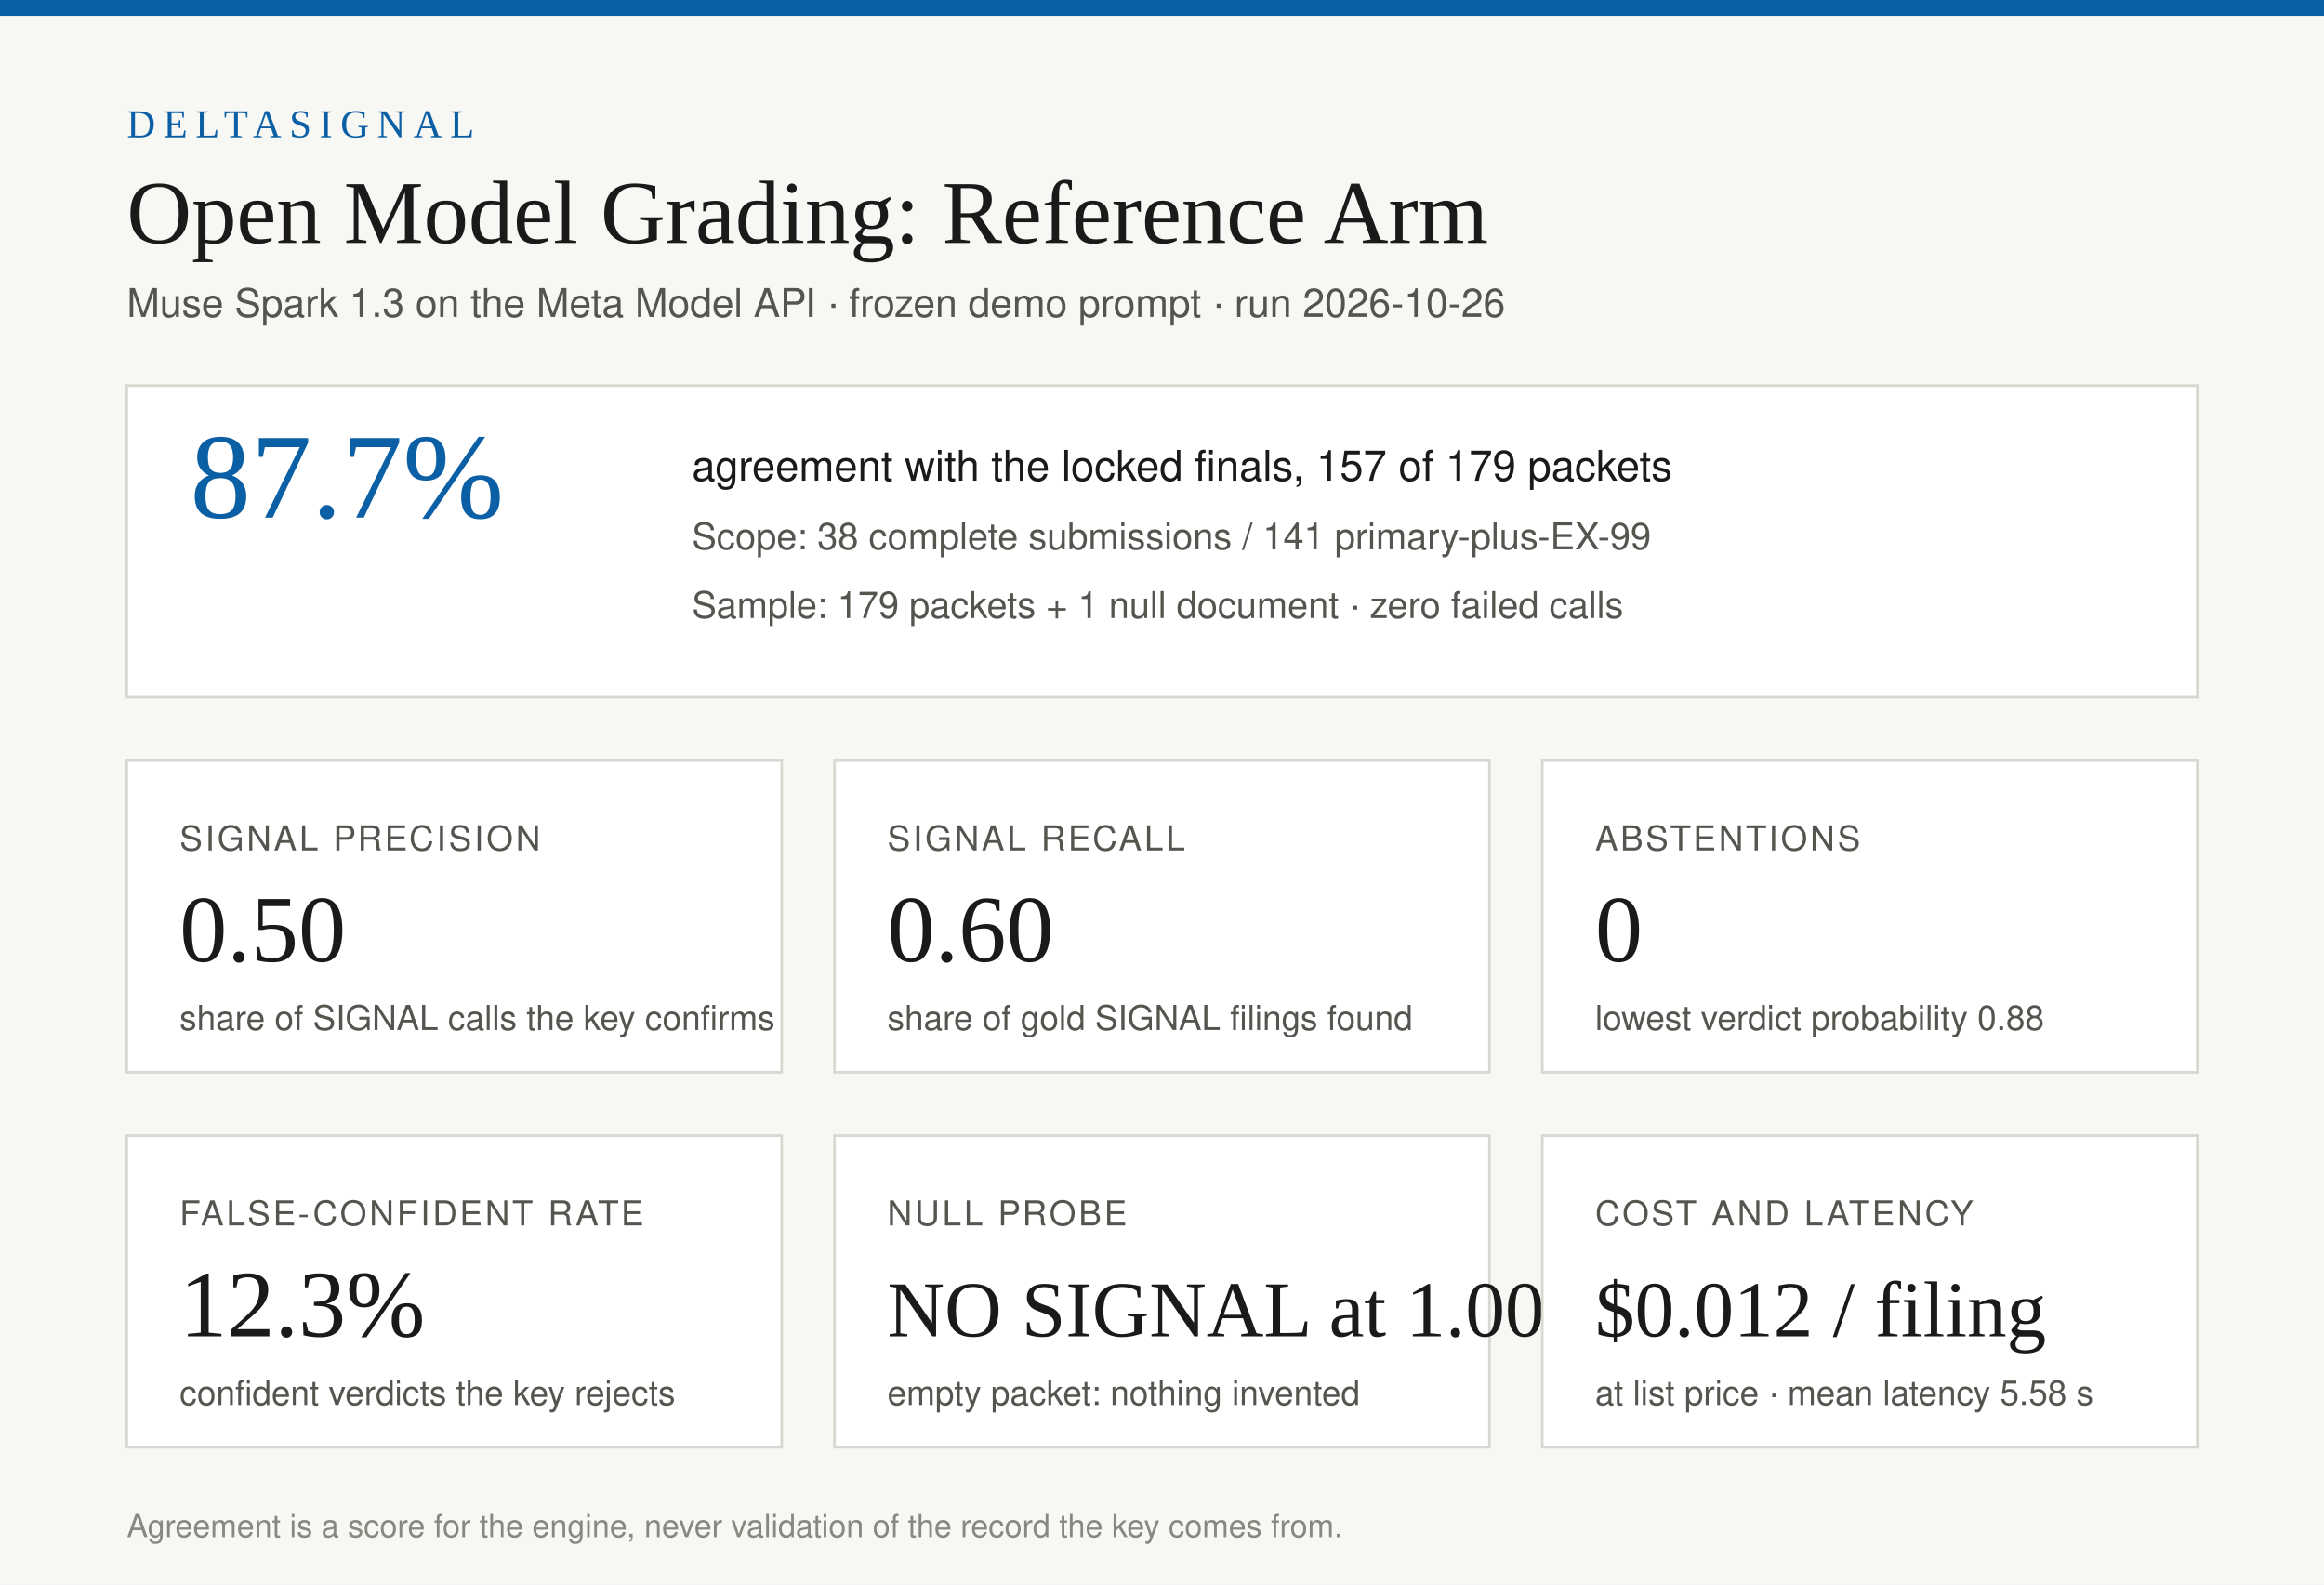
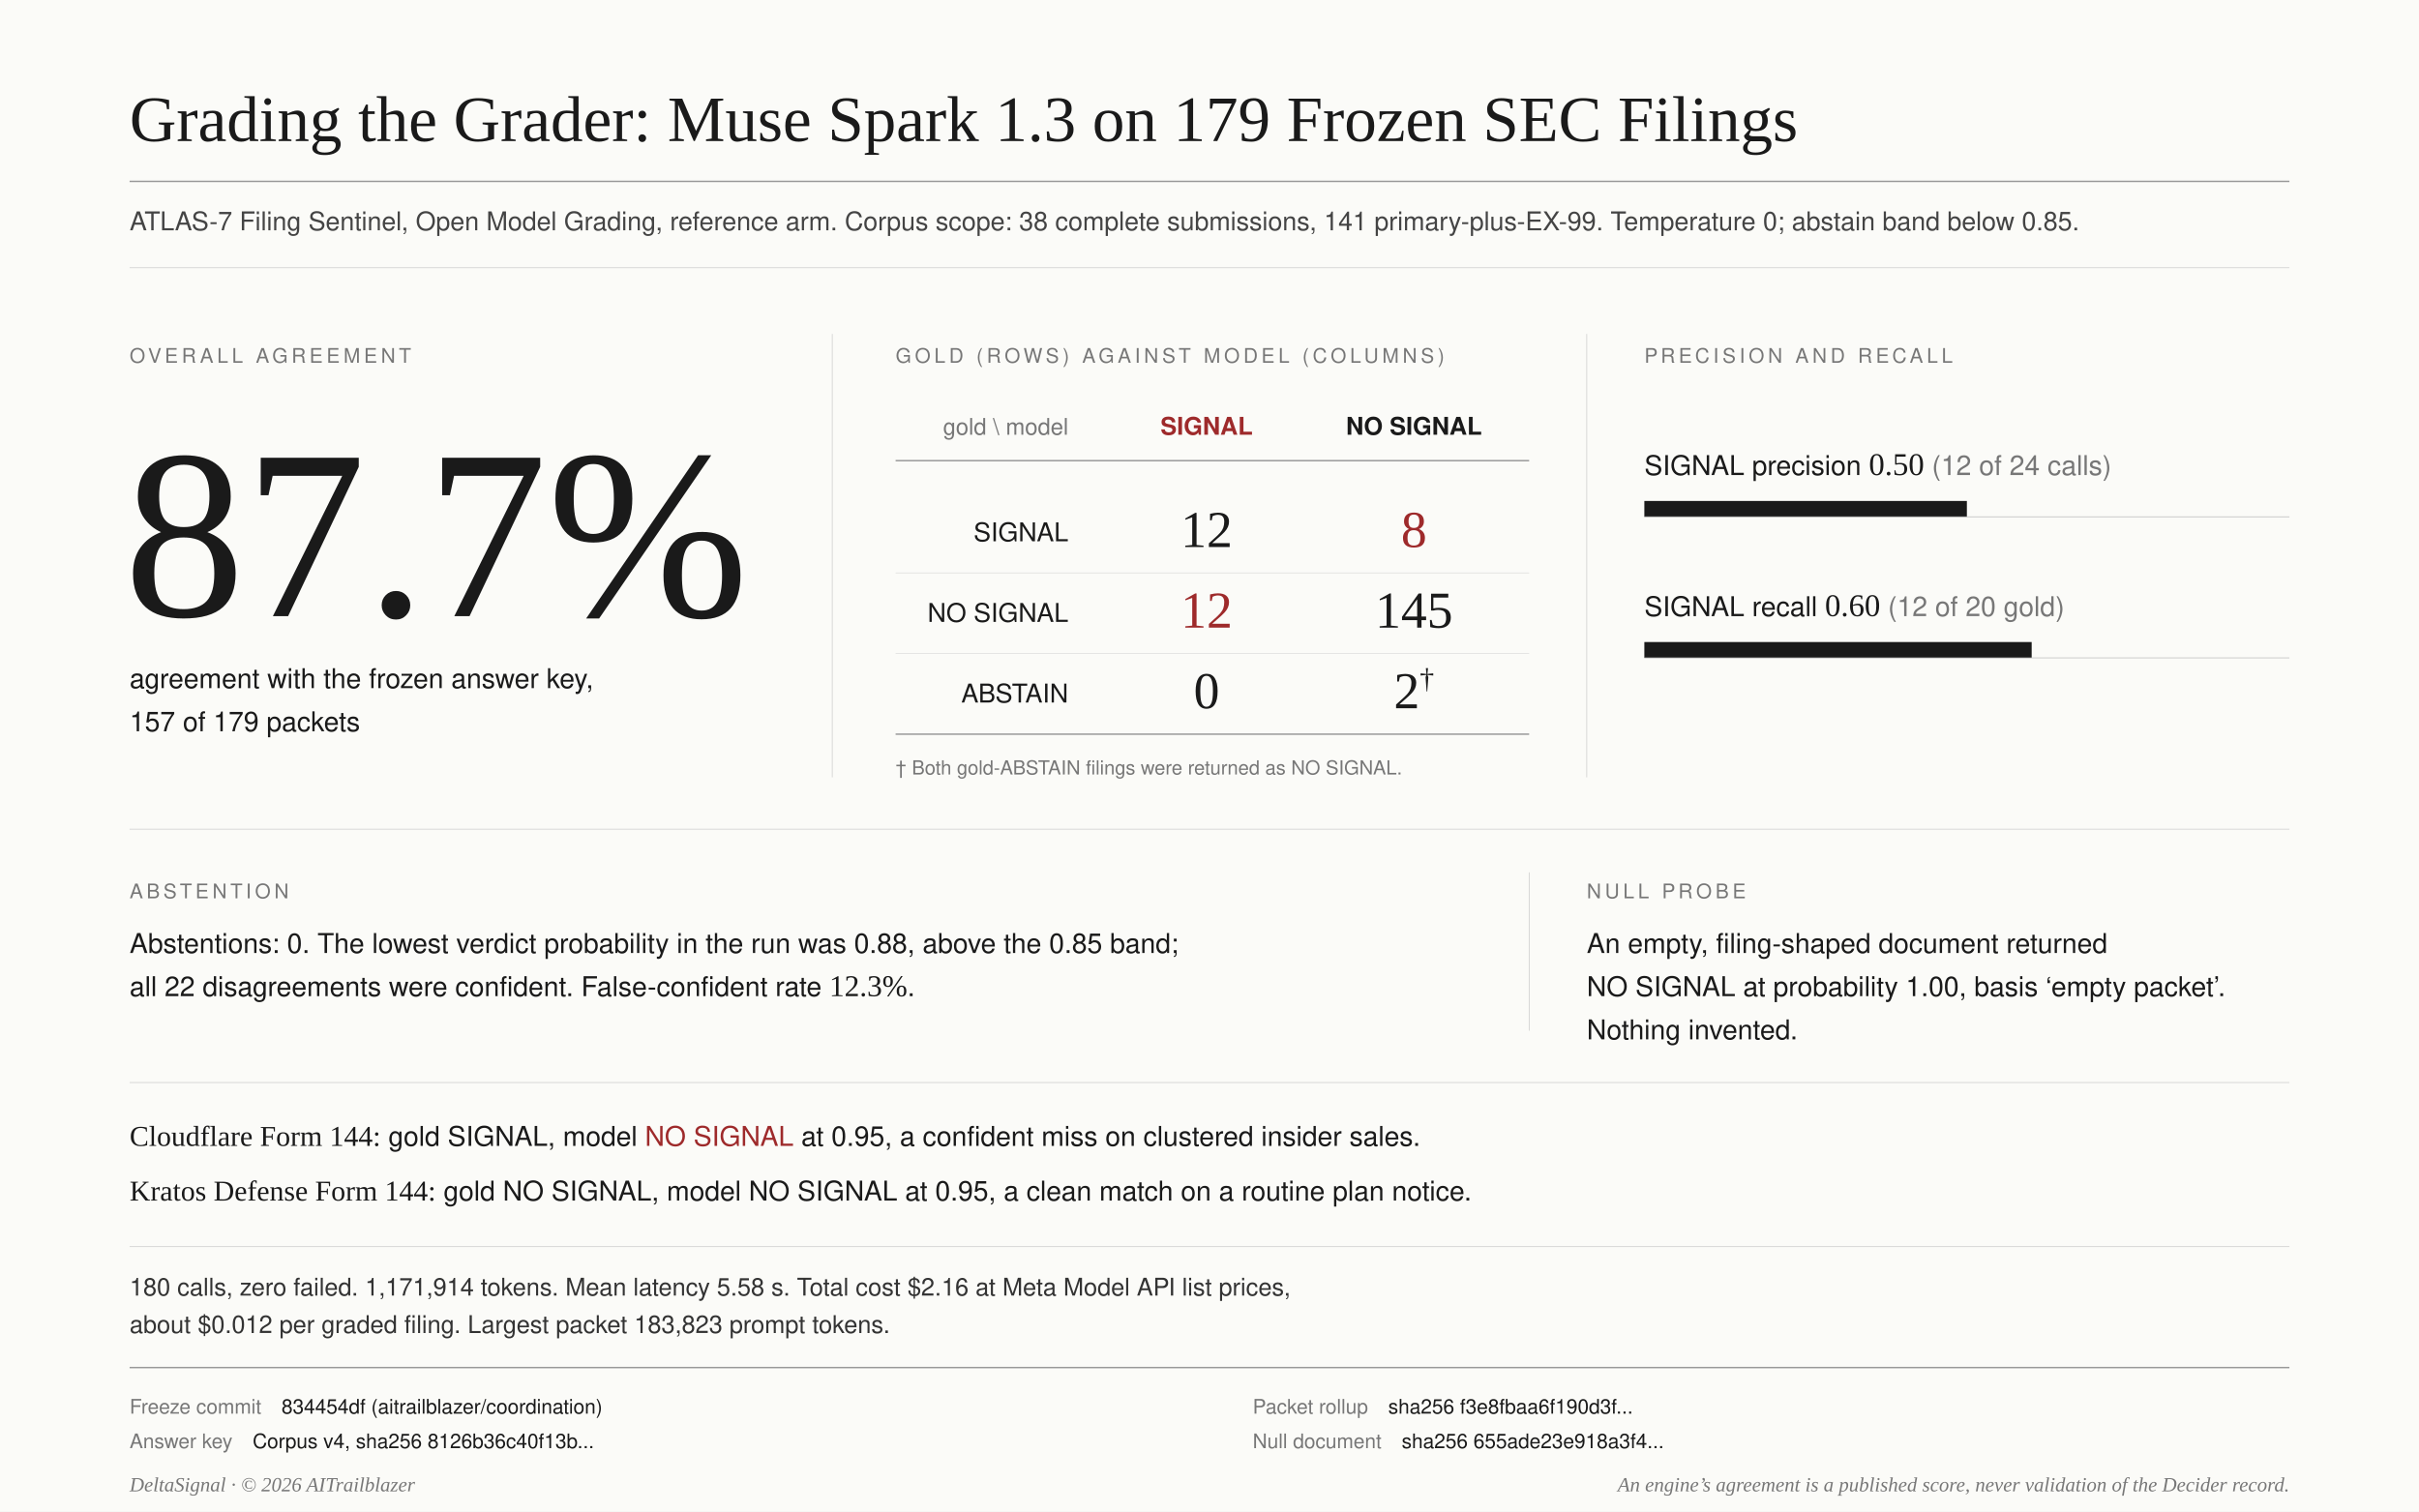
- <svg xmlns="http://www.w3.org/2000/svg" viewBox="0 0 880 600" width="880" height="600" role="img" aria-label="Open Model Grading reference arm results">
-   <rect x="0" y="0" width="880" height="600" fill="#f7f7f4" />
-   <rect x="0" y="0" width="880" height="6" fill="#0b5fa5" />
-   <text x="48" y="52" font-family="Georgia, 'Times New Roman', serif" font-size="15" letter-spacing="3" fill="#0b5fa5">DELTASIGNAL</text>
-   <text x="48" y="92" font-family="Georgia, 'Times New Roman', serif" font-size="34" fill="#1a1a1a">Open Model Grading: Reference Arm</text>
-   <text x="48" y="120" font-family="Helvetica, Arial, sans-serif" font-size="15" fill="#555550">Muse Spark 1.3 on the Meta Model API · frozen demo prompt · run 2026-10-26</text>
-   <rect x="48" y="146" width="784" height="118" fill="#ffffff" stroke="#d8d8d2" stroke-width="1" />
-   <text x="72" y="196" font-family="Georgia, 'Times New Roman', serif" font-size="46" fill="#0b5fa5">87.7%</text>
-   <text x="262" y="182" font-family="Helvetica, Arial, sans-serif" font-size="16" fill="#1a1a1a">agreement with the locked finals, 157 of 179 packets</text>
-   <text x="262" y="208" font-family="Helvetica, Arial, sans-serif" font-size="14" fill="#555550">Scope: 38 complete submissions / 141 primary-plus-EX-99</text>
-   <text x="262" y="234" font-family="Helvetica, Arial, sans-serif" font-size="14" fill="#555550">Sample: 179 packets + 1 null document · zero failed calls</text>
-   <g font-family="Helvetica, Arial, sans-serif">
-     <rect x="48" y="288" width="248" height="118" fill="#ffffff" stroke="#d8d8d2" stroke-width="1" />
-     <text x="68" y="322" font-size="13" letter-spacing="1" fill="#555550">SIGNAL PRECISION</text>
-     <text x="68" y="364" font-family="Georgia, 'Times New Roman', serif" font-size="36" fill="#1a1a1a">0.50</text>
-     <text x="68" y="390" font-size="13" fill="#555550">share of SIGNAL calls the key confirms</text>
-     <rect x="316" y="288" width="248" height="118" fill="#ffffff" stroke="#d8d8d2" stroke-width="1" />
-     <text x="336" y="322" font-size="13" letter-spacing="1" fill="#555550">SIGNAL RECALL</text>
-     <text x="336" y="364" font-family="Georgia, 'Times New Roman', serif" font-size="36" fill="#1a1a1a">0.60</text>
-     <text x="336" y="390" font-size="13" fill="#555550">share of gold SIGNAL filings found</text>
-     <rect x="584" y="288" width="248" height="118" fill="#ffffff" stroke="#d8d8d2" stroke-width="1" />
-     <text x="604" y="322" font-size="13" letter-spacing="1" fill="#555550">ABSTENTIONS</text>
-     <text x="604" y="364" font-family="Georgia, 'Times New Roman', serif" font-size="36" fill="#1a1a1a">0</text>
-     <text x="604" y="390" font-size="13" fill="#555550">lowest verdict probability 0.88</text>
-     <rect x="48" y="430" width="248" height="118" fill="#ffffff" stroke="#d8d8d2" stroke-width="1" />
-     <text x="68" y="464" font-size="13" letter-spacing="1" fill="#555550">FALSE-CONFIDENT RATE</text>
-     <text x="68" y="506" font-family="Georgia, 'Times New Roman', serif" font-size="36" fill="#1a1a1a">12.3%</text>
-     <text x="68" y="532" font-size="13" fill="#555550">confident verdicts the key rejects</text>
-     <rect x="316" y="430" width="248" height="118" fill="#ffffff" stroke="#d8d8d2" stroke-width="1" />
-     <text x="336" y="464" font-size="13" letter-spacing="1" fill="#555550">NULL PROBE</text>
-     <text x="336" y="506" font-family="Georgia, 'Times New Roman', serif" font-size="30" fill="#1a1a1a">NO SIGNAL at 1.00</text>
-     <text x="336" y="532" font-size="13" fill="#555550">empty packet: nothing invented</text>
-     <rect x="584" y="430" width="248" height="118" fill="#ffffff" stroke="#d8d8d2" stroke-width="1" />
-     <text x="604" y="464" font-size="13" letter-spacing="1" fill="#555550">COST AND LATENCY</text>
-     <text x="604" y="506" font-family="Georgia, 'Times New Roman', serif" font-size="30" fill="#1a1a1a">$0.012 / filing</text>
-     <text x="604" y="532" font-size="13" fill="#555550">at list price · mean latency 5.58 s</text>
-   </g>
-   <text x="48" y="582" font-family="Helvetica, Arial, sans-serif" font-size="12" fill="#888880">Agreement is a score for the engine, never validation of the record the key comes from.</text>
+ <svg xmlns="http://www.w3.org/2000/svg" viewBox="0 0 1680 1050" width="1680" height="1050" role="img" aria-label="Grading the Grader: Muse Spark 1.3 on 179 frozen SEC filings">
+   <rect x="0" y="0" width="1680" height="1050" fill="#FBFBF8" />
+   <text x="90" y="98" font-family="Georgia, 'Times New Roman', 'Liberation Serif', 'DejaVu Serif', serif" font-size="45" fill="#1A1A1A">Grading the Grader: Muse Spark 1.3 on 179 Frozen SEC Filings</text>
+   <line x1="90" y1="126" x2="1590" y2="126" stroke="#999999" stroke-width="1" />
+   <text x="90" y="160" font-family="Helvetica, Arial, 'Liberation Sans', 'DejaVu Sans', sans-serif" font-size="18" fill="#444444">ATLAS-7 Filing Sentinel, Open Model Grading, reference arm. Corpus scope: 38 complete submissions, 141 primary-plus-EX-99. Temperature 0; abstain band below 0.85.</text>
+   <line x1="90" y1="186" x2="1590" y2="186" stroke="#CCCCCC" stroke-width="0.5" />
+   <text x="90" y="252" font-family="Helvetica, Arial, 'Liberation Sans', 'DejaVu Sans', sans-serif" font-size="14" letter-spacing="2.5" fill="#777777">OVERALL AGREEMENT</text>
+   <text x="86" y="428" font-family="Georgia, 'Times New Roman', 'Liberation Serif', 'DejaVu Serif', serif" font-size="168" fill="#1A1A1A">87.7%</text>
+   <text x="90" y="478" font-family="Helvetica, Arial, 'Liberation Sans', 'DejaVu Sans', sans-serif" font-size="19" fill="#1A1A1A">agreement with the frozen answer key,</text>
+   <text x="90" y="508" font-family="Helvetica, Arial, 'Liberation Sans', 'DejaVu Sans', sans-serif" font-size="19" fill="#1A1A1A">157 of 179 packets</text>
+   <line x1="578" y1="232" x2="578" y2="540" stroke="#CCCCCC" stroke-width="0.5" />
+   <text x="622" y="252" font-family="Helvetica, Arial, 'Liberation Sans', 'DejaVu Sans', sans-serif" font-size="14" letter-spacing="2.5" fill="#777777">GOLD (ROWS) AGAINST MODEL (COLUMNS)</text>
+   <text x="742" y="302" text-anchor="end" font-family="Helvetica, Arial, 'Liberation Sans', 'DejaVu Sans', sans-serif" font-size="16" fill="#777777">gold \ model</text>
+   <text x="838" y="302" text-anchor="middle" font-family="Helvetica, Arial, 'Liberation Sans', 'DejaVu Sans', sans-serif" font-size="17" font-weight="bold" fill="#9E2A2B">SIGNAL</text>
+   <text x="982" y="302" text-anchor="middle" font-family="Helvetica, Arial, 'Liberation Sans', 'DejaVu Sans', sans-serif" font-size="17" font-weight="bold" fill="#1A1A1A">NO SIGNAL</text>
+   <line x1="622" y1="320" x2="1062" y2="320" stroke="#999999" stroke-width="1" />
+   <text x="742" y="376" text-anchor="end" font-family="Helvetica, Arial, 'Liberation Sans', 'DejaVu Sans', sans-serif" font-size="18" fill="#1A1A1A">SIGNAL</text>
+   <text x="838" y="380" text-anchor="middle" font-family="Georgia, 'Times New Roman', 'Liberation Serif', 'DejaVu Serif', serif" font-size="36" fill="#1A1A1A">12</text>
+   <text x="982" y="380" text-anchor="middle" font-family="Georgia, 'Times New Roman', 'Liberation Serif', 'DejaVu Serif', serif" font-size="36" fill="#9E2A2B">8</text>
+   <line x1="622" y1="398" x2="1062" y2="398" stroke="#DDDDDD" stroke-width="0.5" />
+   <text x="742" y="432" text-anchor="end" font-family="Helvetica, Arial, 'Liberation Sans', 'DejaVu Sans', sans-serif" font-size="18" fill="#1A1A1A">NO SIGNAL</text>
+   <text x="838" y="436" text-anchor="middle" font-family="Georgia, 'Times New Roman', 'Liberation Serif', 'DejaVu Serif', serif" font-size="36" fill="#9E2A2B">12</text>
+   <text x="982" y="436" text-anchor="middle" font-family="Georgia, 'Times New Roman', 'Liberation Serif', 'DejaVu Serif', serif" font-size="36" fill="#1A1A1A">145</text>
+   <line x1="622" y1="454" x2="1062" y2="454" stroke="#DDDDDD" stroke-width="0.5" />
+   <text x="742" y="488" text-anchor="end" font-family="Helvetica, Arial, 'Liberation Sans', 'DejaVu Sans', sans-serif" font-size="18" fill="#1A1A1A">ABSTAIN</text>
+   <text x="838" y="492" text-anchor="middle" font-family="Georgia, 'Times New Roman', 'Liberation Serif', 'DejaVu Serif', serif" font-size="36" fill="#1A1A1A">0</text>
+   <text x="982" y="492" text-anchor="middle" font-family="Georgia, 'Times New Roman', 'Liberation Serif', 'DejaVu Serif', serif" font-size="36" fill="#1A1A1A">2<tspan font-size="20" dy="-14">†</tspan>
+   </text>
+   <line x1="622" y1="510" x2="1062" y2="510" stroke="#999999" stroke-width="1" />
+   <text x="622" y="538" font-family="Helvetica, Arial, 'Liberation Sans', 'DejaVu Sans', sans-serif" font-size="13.5" fill="#777777">† Both gold-ABSTAIN filings were returned as NO SIGNAL.</text>
+   <line x1="1102" y1="232" x2="1102" y2="540" stroke="#CCCCCC" stroke-width="0.5" />
+   <text x="1142" y="252" font-family="Helvetica, Arial, 'Liberation Sans', 'DejaVu Sans', sans-serif" font-size="14" letter-spacing="2.5" fill="#777777">PRECISION AND RECALL</text>
+   <text x="1142" y="330" font-family="Helvetica, Arial, 'Liberation Sans', 'DejaVu Sans', sans-serif" font-size="19" fill="#1A1A1A">SIGNAL precision <tspan font-family="Georgia, 'Times New Roman', 'Liberation Serif', 'DejaVu Serif', serif" font-size="22">0.50</tspan>
+     <tspan fill="#777777">(12 of 24 calls)</tspan>
+   </text>
+   <rect x="1142" y="348" width="224" height="11" fill="#1A1A1A" />
+   <line x1="1142" y1="359" x2="1590" y2="359" stroke="#BBBBBB" stroke-width="0.5" />
+   <text x="1142" y="428" font-family="Helvetica, Arial, 'Liberation Sans', 'DejaVu Sans', sans-serif" font-size="19" fill="#1A1A1A">SIGNAL recall <tspan font-family="Georgia, 'Times New Roman', 'Liberation Serif', 'DejaVu Serif', serif" font-size="22">0.60</tspan>
+     <tspan fill="#777777">(12 of 20 gold)</tspan>
+   </text>
+   <rect x="1142" y="446" width="269" height="11" fill="#1A1A1A" />
+   <line x1="1142" y1="457" x2="1590" y2="457" stroke="#BBBBBB" stroke-width="0.5" />
+   <line x1="90" y1="576" x2="1590" y2="576" stroke="#CCCCCC" stroke-width="0.5" />
+   <text x="90" y="624" font-family="Helvetica, Arial, 'Liberation Sans', 'DejaVu Sans', sans-serif" font-size="14" letter-spacing="2.5" fill="#777777">ABSTENTION</text>
+   <text x="90" y="662" font-family="Helvetica, Arial, 'Liberation Sans', 'DejaVu Sans', sans-serif" font-size="19" fill="#1A1A1A">Abstentions: 0. The lowest verdict probability in the run was 0.88, above the 0.85 band;</text>
+   <text x="90" y="692" font-family="Helvetica, Arial, 'Liberation Sans', 'DejaVu Sans', sans-serif" font-size="19" fill="#1A1A1A">all 22 disagreements were confident. False-confident rate <tspan font-family="Georgia, 'Times New Roman', 'Liberation Serif', 'DejaVu Serif', serif" font-size="21">12.3%</tspan>.</text>
+   <line x1="1062" y1="606" x2="1062" y2="716" stroke="#CCCCCC" stroke-width="0.5" />
+   <text x="1102" y="624" font-family="Helvetica, Arial, 'Liberation Sans', 'DejaVu Sans', sans-serif" font-size="14" letter-spacing="2.5" fill="#777777">NULL PROBE</text>
+   <text x="1102" y="662" font-family="Helvetica, Arial, 'Liberation Sans', 'DejaVu Sans', sans-serif" font-size="19" fill="#1A1A1A">An empty, filing-shaped document returned</text>
+   <text x="1102" y="692" font-family="Helvetica, Arial, 'Liberation Sans', 'DejaVu Sans', sans-serif" font-size="19" fill="#1A1A1A">NO SIGNAL at probability 1.00, basis ‘empty packet’.</text>
+   <text x="1102" y="722" font-family="Helvetica, Arial, 'Liberation Sans', 'DejaVu Sans', sans-serif" font-size="19" fill="#1A1A1A">Nothing invented.</text>
+   <line x1="90" y1="752" x2="1590" y2="752" stroke="#CCCCCC" stroke-width="0.5" />
+   <text x="90" y="796" font-family="Helvetica, Arial, 'Liberation Sans', 'DejaVu Sans', sans-serif" font-size="19" fill="#1A1A1A">
+     <tspan font-family="Georgia, 'Times New Roman', 'Liberation Serif', 'DejaVu Serif', serif" font-size="20">Cloudflare Form 144:</tspan> gold SIGNAL, model <tspan fill="#9E2A2B">NO SIGNAL</tspan> at 0.95, a confident miss on clustered insider sales.</text>
+   <text x="90" y="834" font-family="Helvetica, Arial, 'Liberation Sans', 'DejaVu Sans', sans-serif" font-size="19" fill="#1A1A1A">
+     <tspan font-family="Georgia, 'Times New Roman', 'Liberation Serif', 'DejaVu Serif', serif" font-size="20">Kratos Defense Form 144:</tspan> gold NO SIGNAL, model NO SIGNAL at 0.95, a clean match on a routine plan notice.</text>
+   <line x1="90" y1="866" x2="1590" y2="866" stroke="#CCCCCC" stroke-width="0.5" />
+   <text x="90" y="900" font-family="Helvetica, Arial, 'Liberation Sans', 'DejaVu Sans', sans-serif" font-size="17" fill="#333333">180 calls, zero failed. 1,171,914 tokens. Mean latency 5.58 s. Total cost $2.16 at Meta Model API list prices,</text>
+   <text x="90" y="926" font-family="Helvetica, Arial, 'Liberation Sans', 'DejaVu Sans', sans-serif" font-size="17" fill="#333333">about $0.012 per graded filing. Largest packet 183,823 prompt tokens.</text>
+   <line x1="90" y1="950" x2="1590" y2="950" stroke="#999999" stroke-width="1" />
+   <text x="90" y="982" font-family="Helvetica, Arial, 'Liberation Sans', 'DejaVu Sans', sans-serif" font-size="14" fill="#1A1A1A">
+     <tspan fill="#777777">Freeze commit</tspan> 834454df (aitrailblazer/coordination)</text>
+   <text x="90" y="1006" font-family="Helvetica, Arial, 'Liberation Sans', 'DejaVu Sans', sans-serif" font-size="14" fill="#1A1A1A">
+     <tspan fill="#777777">Answer key</tspan> Corpus v4, sha256 8126b36c40f13b...</text>
+   <text x="870" y="982" font-family="Helvetica, Arial, 'Liberation Sans', 'DejaVu Sans', sans-serif" font-size="14" fill="#1A1A1A">
+     <tspan fill="#777777">Packet rollup</tspan> sha256 f3e8fbaa6f190d3f...</text>
+   <text x="870" y="1006" font-family="Helvetica, Arial, 'Liberation Sans', 'DejaVu Sans', sans-serif" font-size="14" fill="#1A1A1A">
+     <tspan fill="#777777">Null document</tspan> sha256 655ade23e918a3f4...</text>
+   <text x="90" y="1036" font-family="Georgia, 'Times New Roman', 'Liberation Serif', 'DejaVu Serif', serif" font-size="14" font-style="italic" fill="#777777">DeltaSignal · © 2026 AITrailblazer</text>
+   <text x="1590" y="1036" text-anchor="end" font-family="Georgia, 'Times New Roman', 'Liberation Serif', 'DejaVu Serif', serif" font-size="14" font-style="italic" fill="#777777">An engine’s agreement is a published score, never validation of the Decider record.</text>
</svg>
